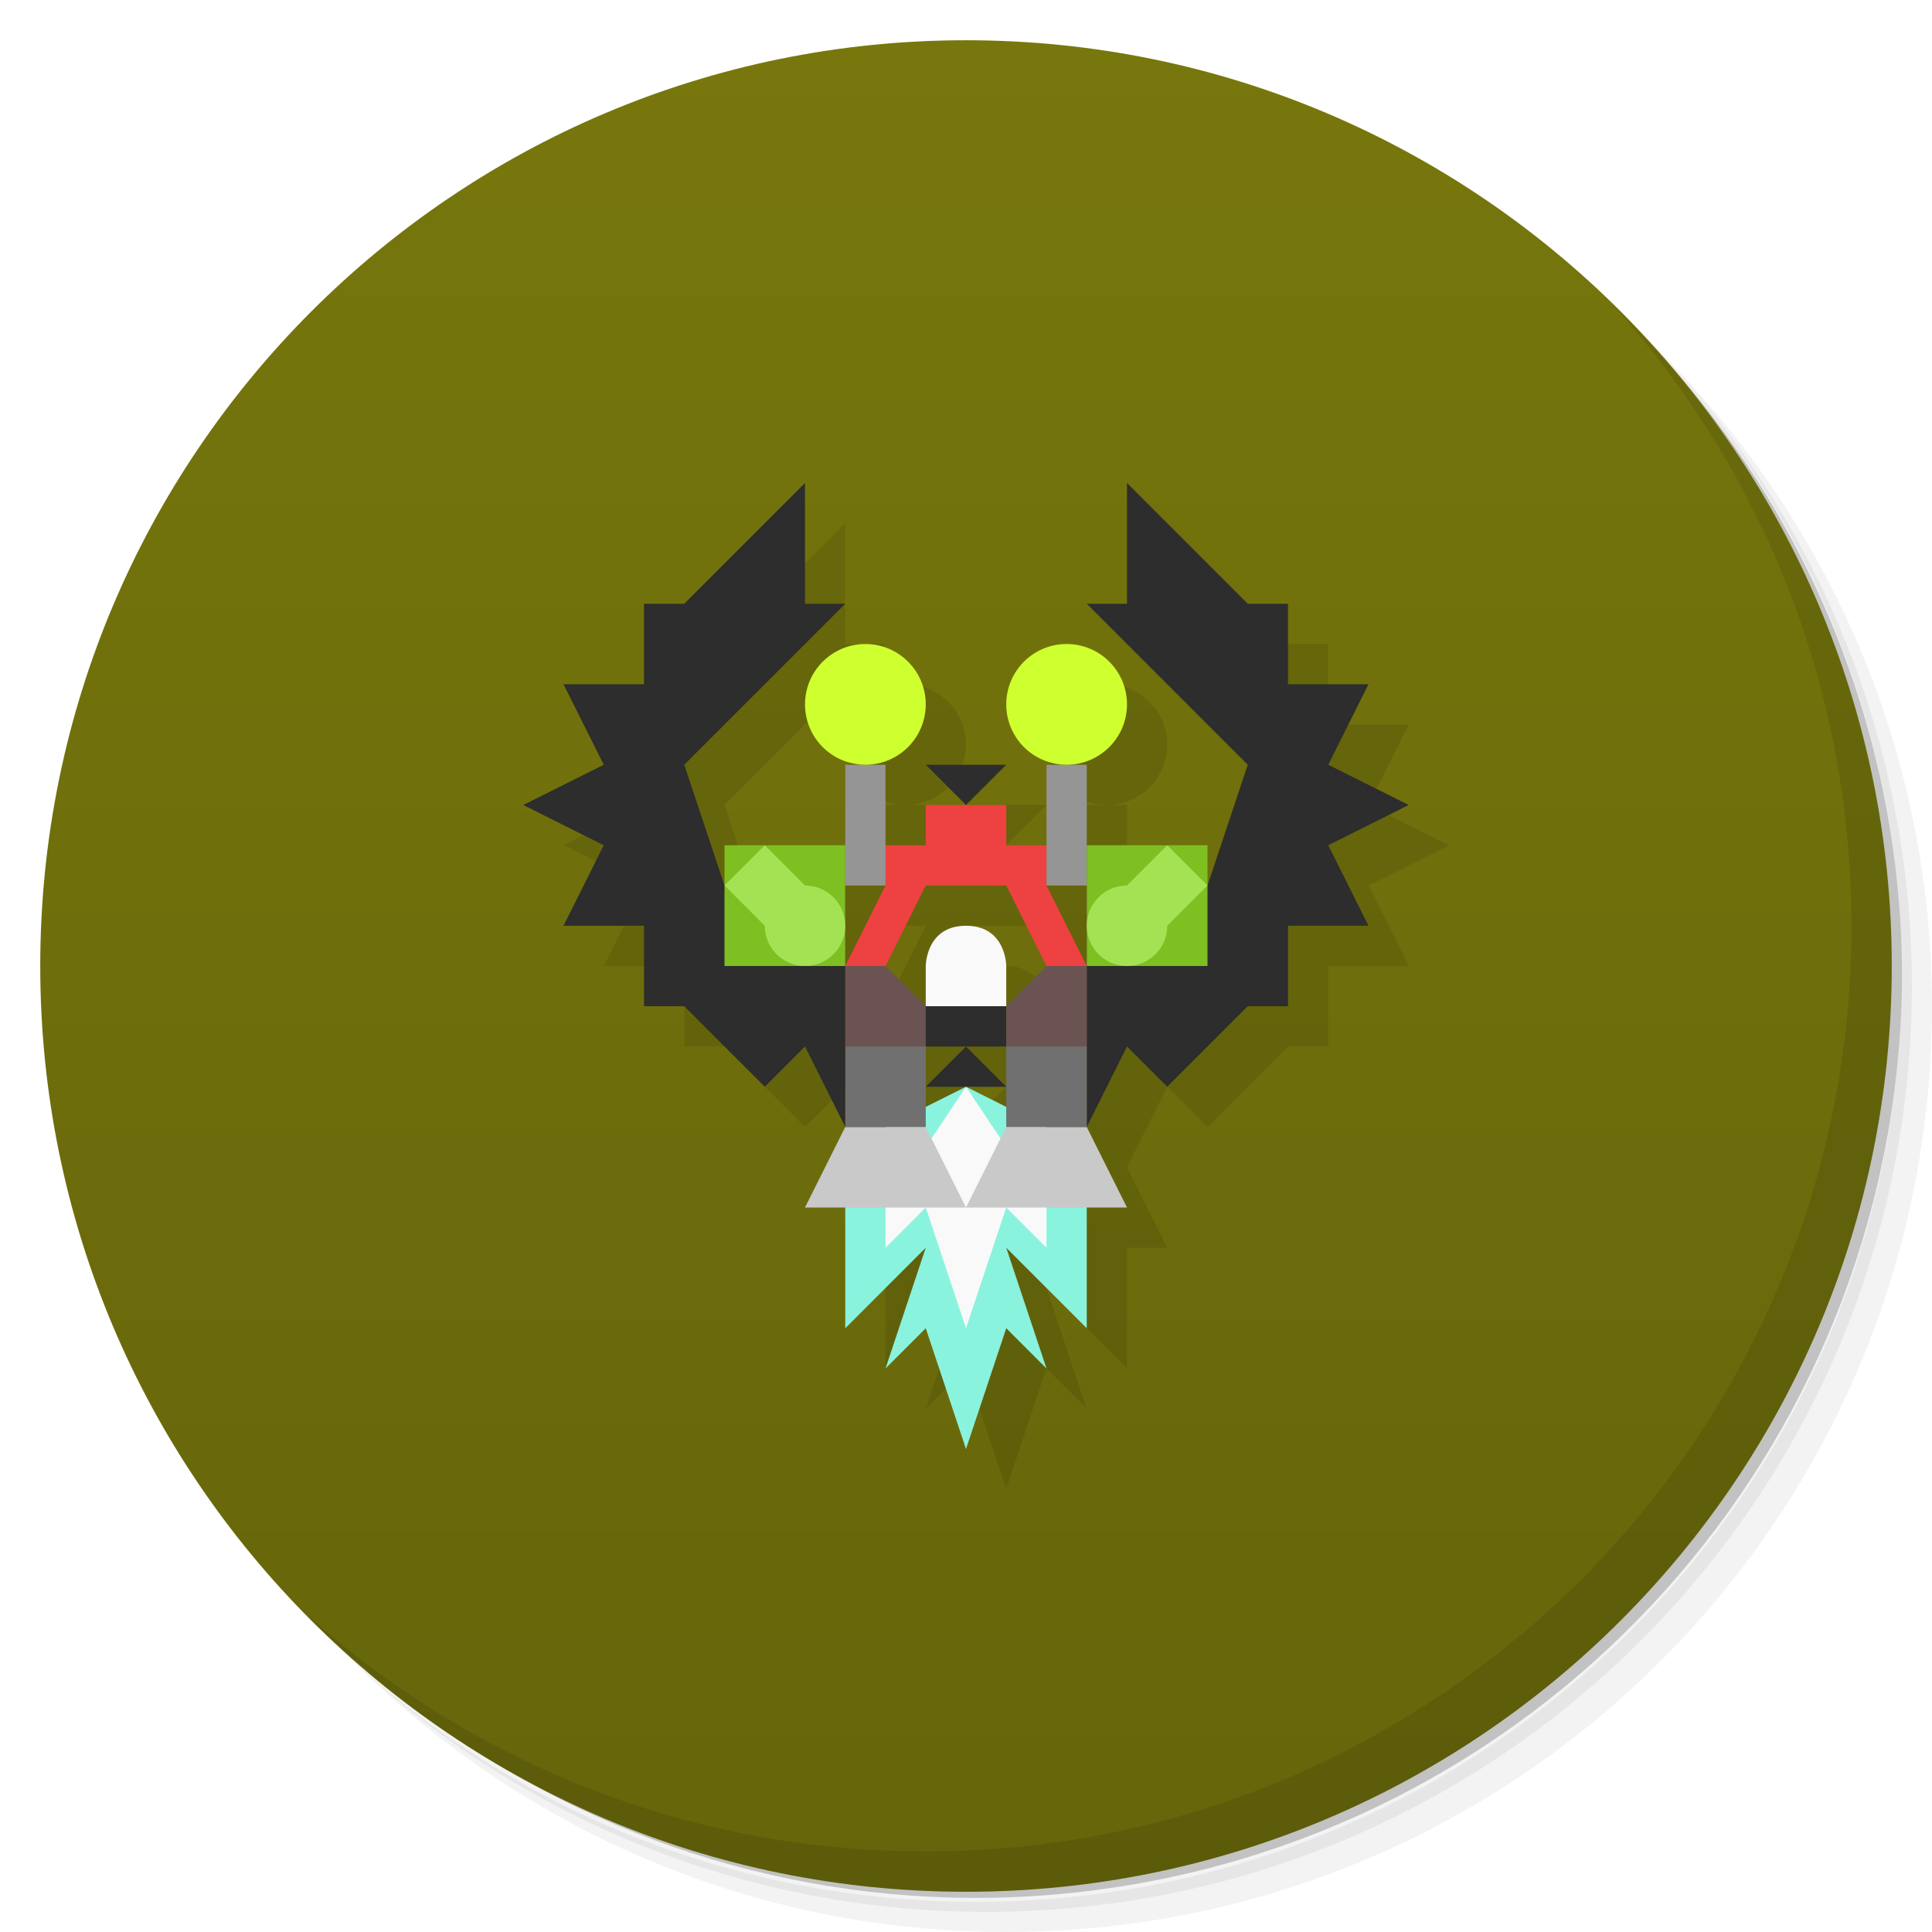
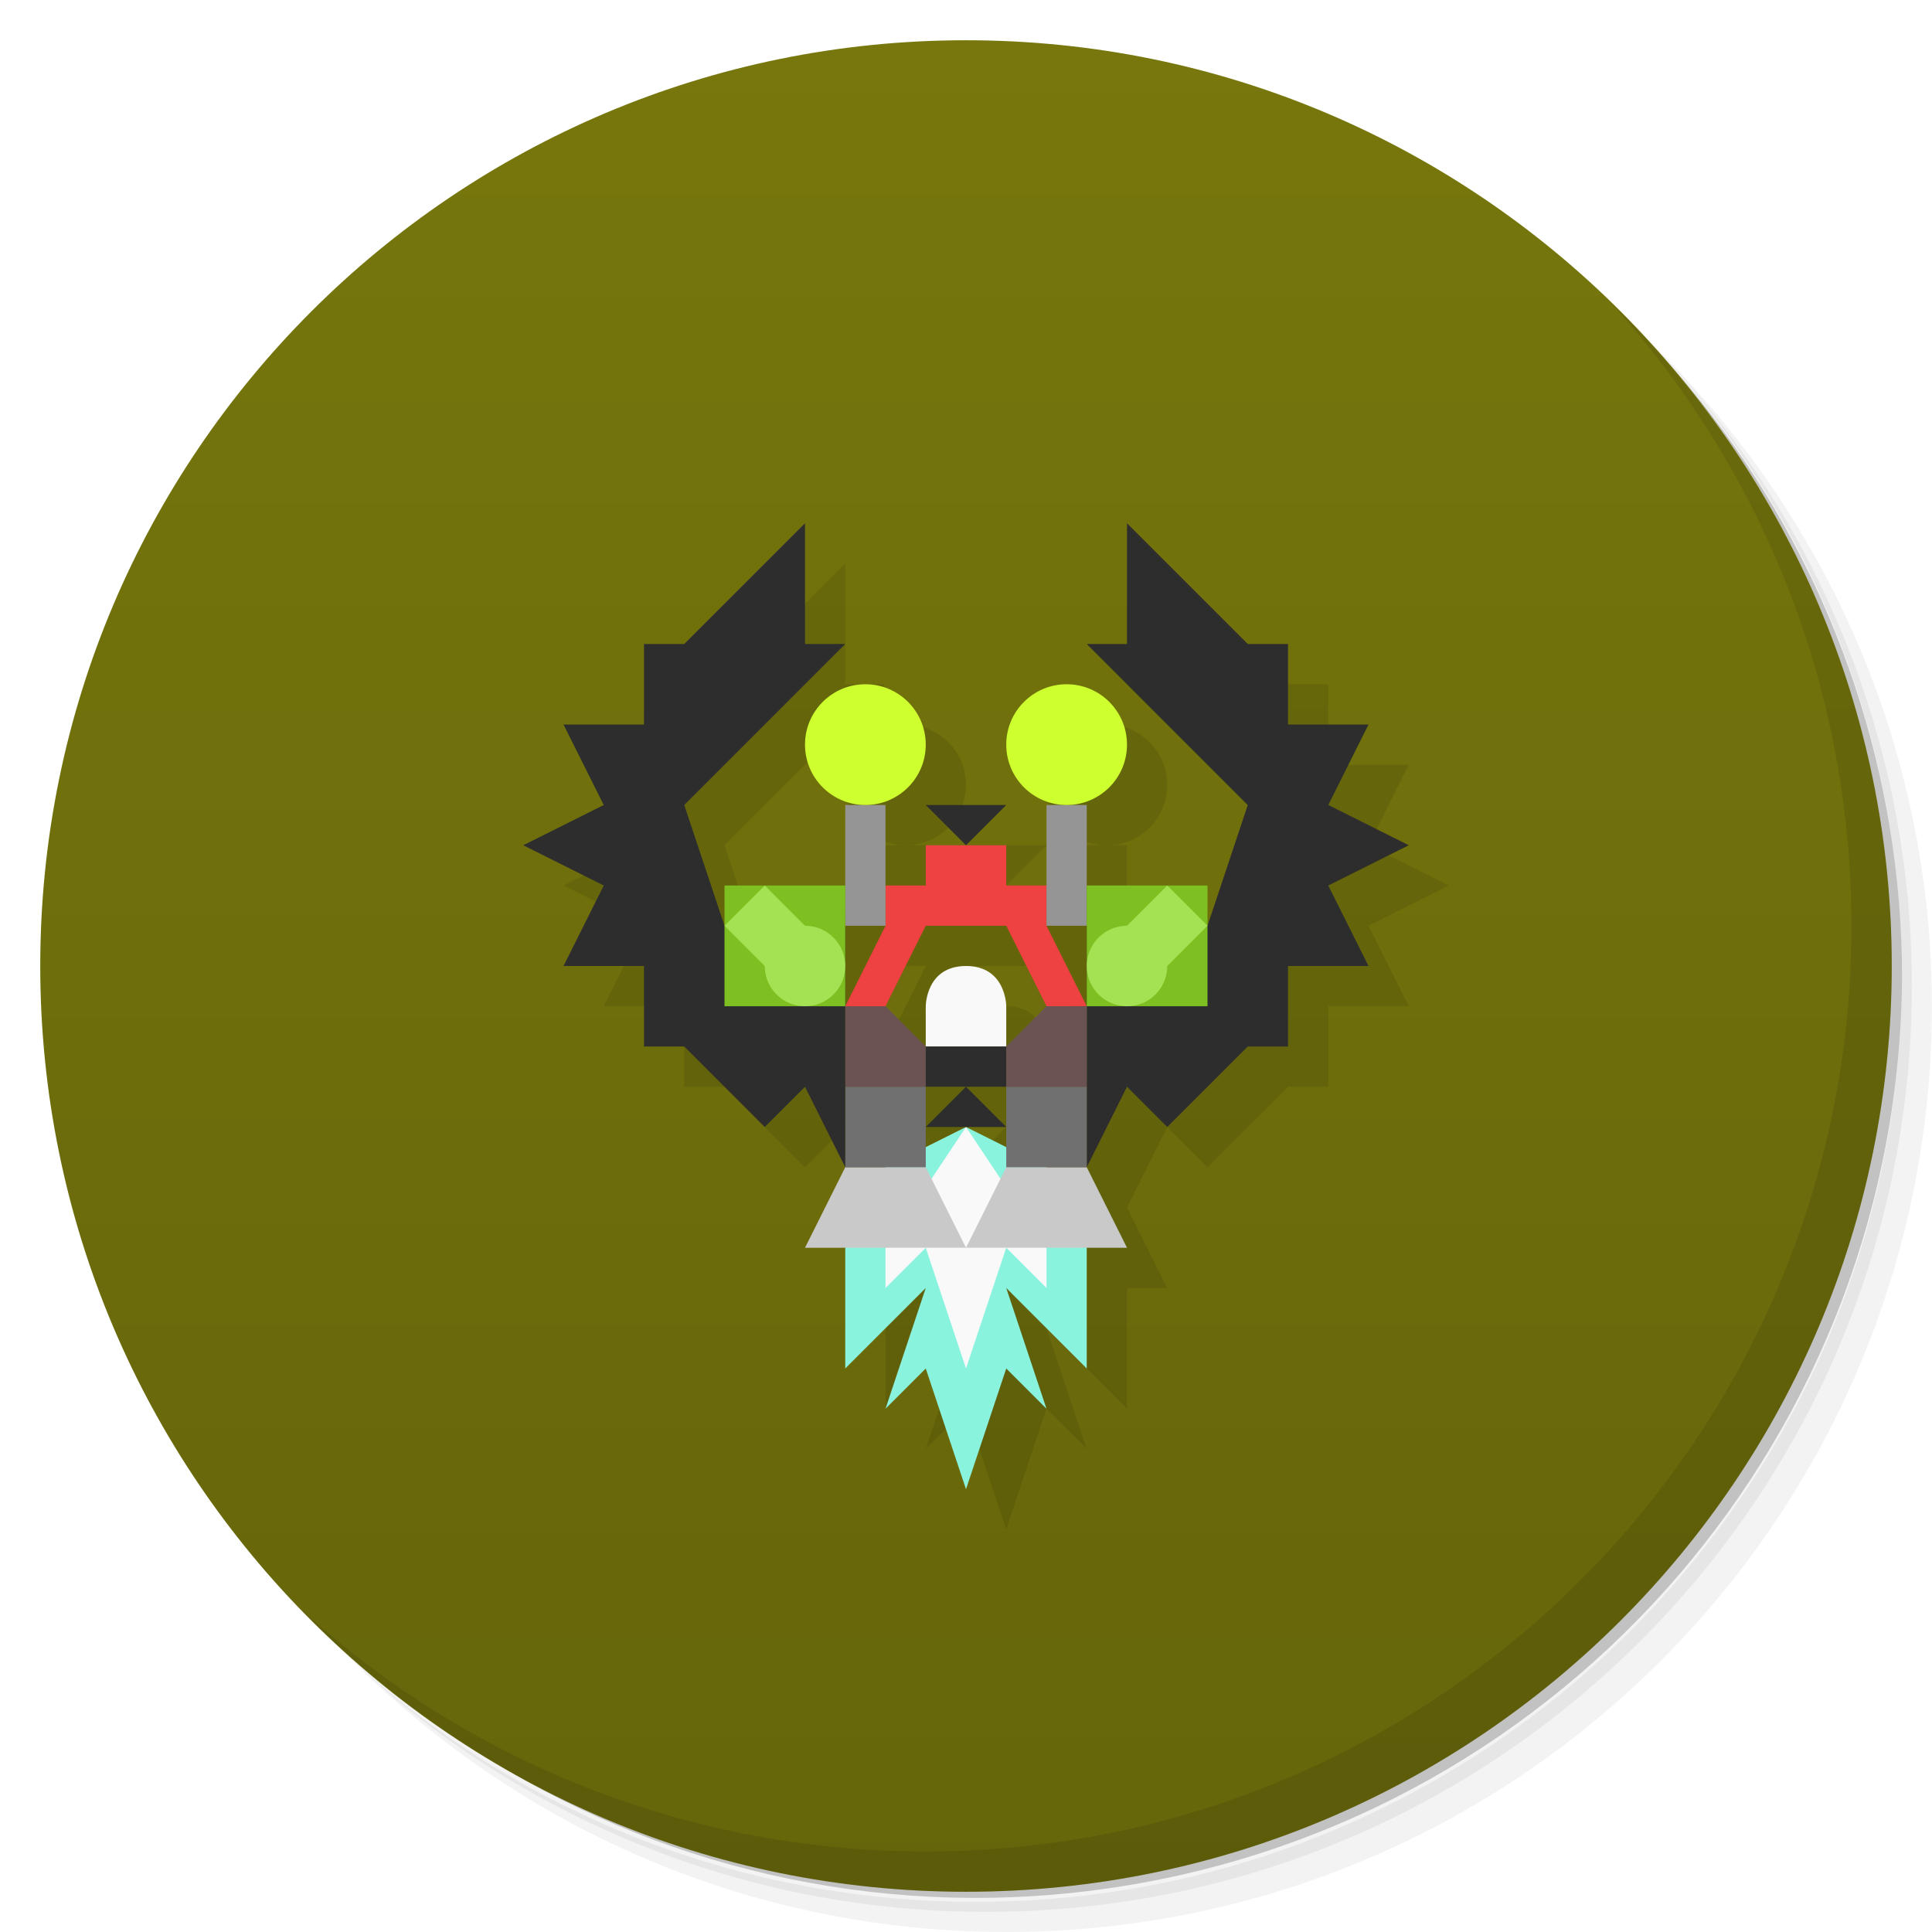
<svg xmlns="http://www.w3.org/2000/svg" version="1.1" viewBox="0 0 48 48">
  <defs>
    <linearGradient id="bg" x2="0" y1="1" y2="47" gradientUnits="userSpaceOnUse">
      <stop style="stop-color:#77770d" offset="0" />
      <stop style="stop-color:#65650b" offset="1" />
    </linearGradient>
  </defs>
  <path d="m36.31 5c5.859 4.062 9.688 10.831 9.688 18.5 0 12.426-10.07 22.5-22.5 22.5-7.669 0-14.438-3.828-18.5-9.688 1.037 1.822 2.306 3.499 3.781 4.969 4.085 3.712 9.514 5.969 15.469 5.969 12.703 0 23-10.298 23-23 0-5.954-2.256-11.384-5.969-15.469-1.469-1.475-3.147-2.744-4.969-3.781zm4.969 3.781c3.854 4.113 6.219 9.637 6.219 15.719 0 12.703-10.297 23-23 23-6.081 0-11.606-2.364-15.719-6.219 4.16 4.144 9.883 6.719 16.219 6.719 12.703 0 23-10.298 23-23 0-6.335-2.575-12.06-6.719-16.219z" style="opacity:.05" />
  <path d="m41.28 8.781c3.712 4.085 5.969 9.514 5.969 15.469 0 12.703-10.297 23-23 23-5.954 0-11.384-2.256-15.469-5.969 4.113 3.854 9.637 6.219 15.719 6.219 12.703 0 23-10.298 23-23 0-6.081-2.364-11.606-6.219-15.719z" style="opacity:.1" />
  <path d="m31.25 2.375c8.615 3.154 14.75 11.417 14.75 21.13 0 12.426-10.07 22.5-22.5 22.5-9.708 0-17.971-6.135-21.12-14.75a23 23 0 0 0 44.875-7 23 23 0 0 0-16-21.875z" style="opacity:.2" />
  <circle cx="24" cy="24" r="23" style="fill:url(#bg)" />
-   <path d="m21 13-3 3h-1v2h-2l1 2-2 1 2 1-1 2h2v2h1l2 2 1-1 1 2-1 2h1v3l2-2-1 3 1-1 1 3 1-3 1 1-1-3 2 2v-3h1l-1-2 1-2 1 1 2-2h1v-2h2l-1-2 2-1-2-1 1-2h-2v-2h-1l-3-3v3h-1l4 4-1 3v-1h-3v-2h-0.5-0.5v2h-1v-1h-1-1v1h-1v-2h-0.5-0.5v2h-3v1l-1-3 4-4h-1v-3zm1.5 7a1.5 1.5 0 0 0 1.5-1.5 1.5 1.5 0 0 0-1.5-1.5 1.5 1.5 0 0 0-1.5 1.5 1.5 1.5 0 0 0 1.5 1.5zm2.5 1 1-1h-2l1 1zm2.5-1a1.5 1.5 0 0 0 1.5-1.5 1.5 1.5 0 0 0-1.5-1.5 1.5 1.5 0 0 0-1.5 1.5 1.5 1.5 0 0 0 1.5 1.5zm-5.5 3h1l-1 2v-2zm2 0h2l1 2-1 1v-1s0-1-1-1-1 1-1 1v1l-1-1 1-2zm3 0h1v2l-1-2zm-3 4h1 1v1 0.5l-1-0.5-1 0.5v-0.5-1zm0 1h1 1l-1-1-1 1z" style="fill-opacity:.941;opacity:.1" />
+   <path d="m21 14-3 3h-1v2h-2l1 2-2 1 2 1-1 2h2v2h1l2 2 1-1 1 2-1 2h1v3l2-2-1 3 1-1 1 3 1-3 1 1-1-3 2 2v-3h1l-1-2 1-2 1 1 2-2h1v-2h2l-1-2 2-1-2-1 1-2h-2v-2h-1l-3-3v3h-1l4 4-1 3v-1h-3v-2h-1v2h-1v-1h-2v1h-1v-2h-1v2h-3v1l-1-3 4-4h-1zm1.5 7a1.5 1.5 0 0 0 1.5-1.5 1.5 1.5 0 0 0-1.5-1.5 1.5 1.5 0 0 0-1.5 1.5 1.5 1.5 0 0 0 1.5 1.5zm2.5 1 1-1h-2zm2.5-1a1.5 1.5 0 0 0 1.5-1.5 1.5 1.5 0 0 0-1.5-1.5 1.5 1.5 0 0 0-1.5 1.5 1.5 1.5 0 0 0 1.5 1.5zm-5.5 3h1l-1 2zm2 0h2l1 2-1 1v-1s0-1-1-1-1 1-1 1v1l-1-1zm3 0h1v2zm-3 4h2v1.5l-1-0.5-1 0.5v-0.5zm0 1h2l-1-1z" style="fill-opacity:.941;opacity:.1" />
  <path d="m40.03 7.531c3.712 4.084 5.969 9.514 5.969 15.469 0 12.703-10.297 23-23 23-5.954 0-11.384-2.256-15.469-5.969 4.178 4.291 10.01 6.969 16.469 6.969 12.703 0 23-10.298 23-23 0-6.462-2.677-12.291-6.969-16.469z" style="opacity:.1" />
-   <path d="m24 27 2 1 1 2v3l-2-2 1 3-1-1-1 3-1-3-1 1 1-3-2 2v-3l1-2z" style="fill-opacity:.941;fill:#8cfbea" />
-   <path d="m22 31 1-1 1 3 1-3 1 1v-1l-2-3-2 3z" style="fill:#f9f9f9" />
-   <path d="m23 28 1 2h-4l1-2z" style="fill:#c9c9c9" />
-   <rect x="21" y="26" width="2" height="2" style="fill:#707070;paint-order:stroke fill markers" />
-   <path d="m21 26h2v-1l-1-1h-1z" style="fill:#6c5353" />
-   <path d="m23 25h2v-1s0-1-1-1-1 1-1 1z" style="fill:#f9f9f9" />
-   <path d="m23 20v1h-1v1l-1 2h1l1-2h2l1 2h1l-1-2v-1h-1v-1h-2z" style="fill:#ee4141" />
-   <path d="m20 12-3 3h-1v2h-2l1 2-2 1 2 1-1 2h2v2h1l2 2 1-1 1 2v-6h-3l-1-3 4-4h-1v-3zm8 0v3h-1l4 4-1 3h-3v6l1-2 1 1 2-2h1v-2h2l-1-2 2-1-2-1 1-2h-2v-2h-1l-3-3zm-5 7 1 1 1-1h-2zm0 6v1h1 1v-1h-2zm1 1-1 1h2l-1-1z" style="fill:#2d2d2d" />
-   <path d="m22 22h-1v-3h1z" style="fill:#959595" />
-   <path d="m27 22h-1v-3h1z" style="fill:#959595" />
-   <path d="m25 28-1 2h4l-1-2z" style="fill:#c9c9c9" />
-   <rect transform="scale(-1,1)" x="-27" y="26" width="2" height="2" style="fill:#707070;paint-order:stroke fill markers" />
-   <path d="m27 26h-2v-1l1-1h1z" style="fill:#6c5353" />
-   <circle cx="21.5" cy="17.5" r="1.5" style="fill:#ceff2f;paint-order:stroke fill markers" />
-   <circle cx="26.5" cy="17.5" r="1.5" style="fill:#ceff2f;paint-order:stroke fill markers" />
-   <rect x="18" y="21" width="3" height="3" style="fill:#7ebf22;paint-order:stroke fill markers" />
-   <rect x="27" y="21" width="3" height="3" style="fill:#7ebf22;paint-order:stroke fill markers" />
-   <path d="m19 21-1 1 1 1a1 1 0 0 0 1 1 1 1 0 0 0 1-1 1 1 0 0 0-1-1l-1-1z" style="fill:#a5e253;paint-order:stroke fill markers" />
-   <path d="m29 21-1 1a1 1 0 0 0-1 1 1 1 0 0 0 1 1 1 1 0 0 0 1-1l1-1-1-1z" style="fill:#a5e253;paint-order:stroke fill markers" />
+   <path d="m24 28 2 1 1 2v3l-2-2 1 3-1-1-1 3-1-3-1 1 1-3-2 2v-3l1-2z" style="fill-opacity:.941;fill:#8cfbea" />
+   <path d="m22 32 1-1 1 3 1-3 1 1v-1l-2-3-2 3z" style="fill:#f9f9f9" />
+   <path d="m23 29 1 2h-4l1-2z" style="fill:#c9c9c9" />
+   <rect x="21" y="27" width="2" height="2" style="fill:#707070;paint-order:stroke fill markers" />
+   <path d="m21 27h2v-1l-1-1h-1z" style="fill:#6c5353" />
+   <path d="m23 26h2v-1s0-1-1-1-1 1-1 1z" style="fill:#f9f9f9" />
+   <path d="m23 21v1h-1v1l-1 2h1l1-2h2l1 2h1l-1-2v-1h-1v-1z" style="fill:#ee4141" />
+   <path d="m20 13-3 3h-1v2h-2l1 2-2 1 2 1-1 2h2v2h1l2 2 1-1 1 2v-6h-3l-1-3 4-4h-1zm8 0v3h-1l4 4-1 3h-3v6l1-2 1 1 2-2h1v-2h2l-1-2 2-1-2-1 1-2h-2v-2h-1zm-5 7 1 1 1-1zm0 6v1h2v-1zm1 1-1 1h2z" style="fill:#2d2d2d" />
+   <path d="m22 23h-1v-3h1z" style="fill:#959595" />
+   <path d="m27 23h-1v-3h1z" style="fill:#959595" />
+   <path d="m25 29-1 2h4l-1-2z" style="fill:#c9c9c9" />
+   <rect transform="scale(-1,1)" x="-27" y="27" width="2" height="2" style="fill:#707070;paint-order:stroke fill markers" />
+   <path d="m27 27h-2v-1l1-1h1z" style="fill:#6c5353" />
+   <circle cx="21.5" cy="18.5" r="1.5" style="fill:#ceff2f;paint-order:stroke fill markers" />
+   <circle cx="26.5" cy="18.5" r="1.5" style="fill:#ceff2f;paint-order:stroke fill markers" />
+   <rect x="18" y="22" width="3" height="3" style="fill:#7ebf22;paint-order:stroke fill markers" />
+   <rect x="27" y="22" width="3" height="3" style="fill:#7ebf22;paint-order:stroke fill markers" />
+   <path d="m19 22-1 1 1 1a1 1 0 0 0 1 1 1 1 0 0 0 1-1 1 1 0 0 0-1-1z" style="fill:#a5e253;paint-order:stroke fill markers" />
+   <path d="m29 22-1 1a1 1 0 0 0-1 1 1 1 0 0 0 1 1 1 1 0 0 0 1-1l1-1z" style="fill:#a5e253;paint-order:stroke fill markers" />
</svg>
